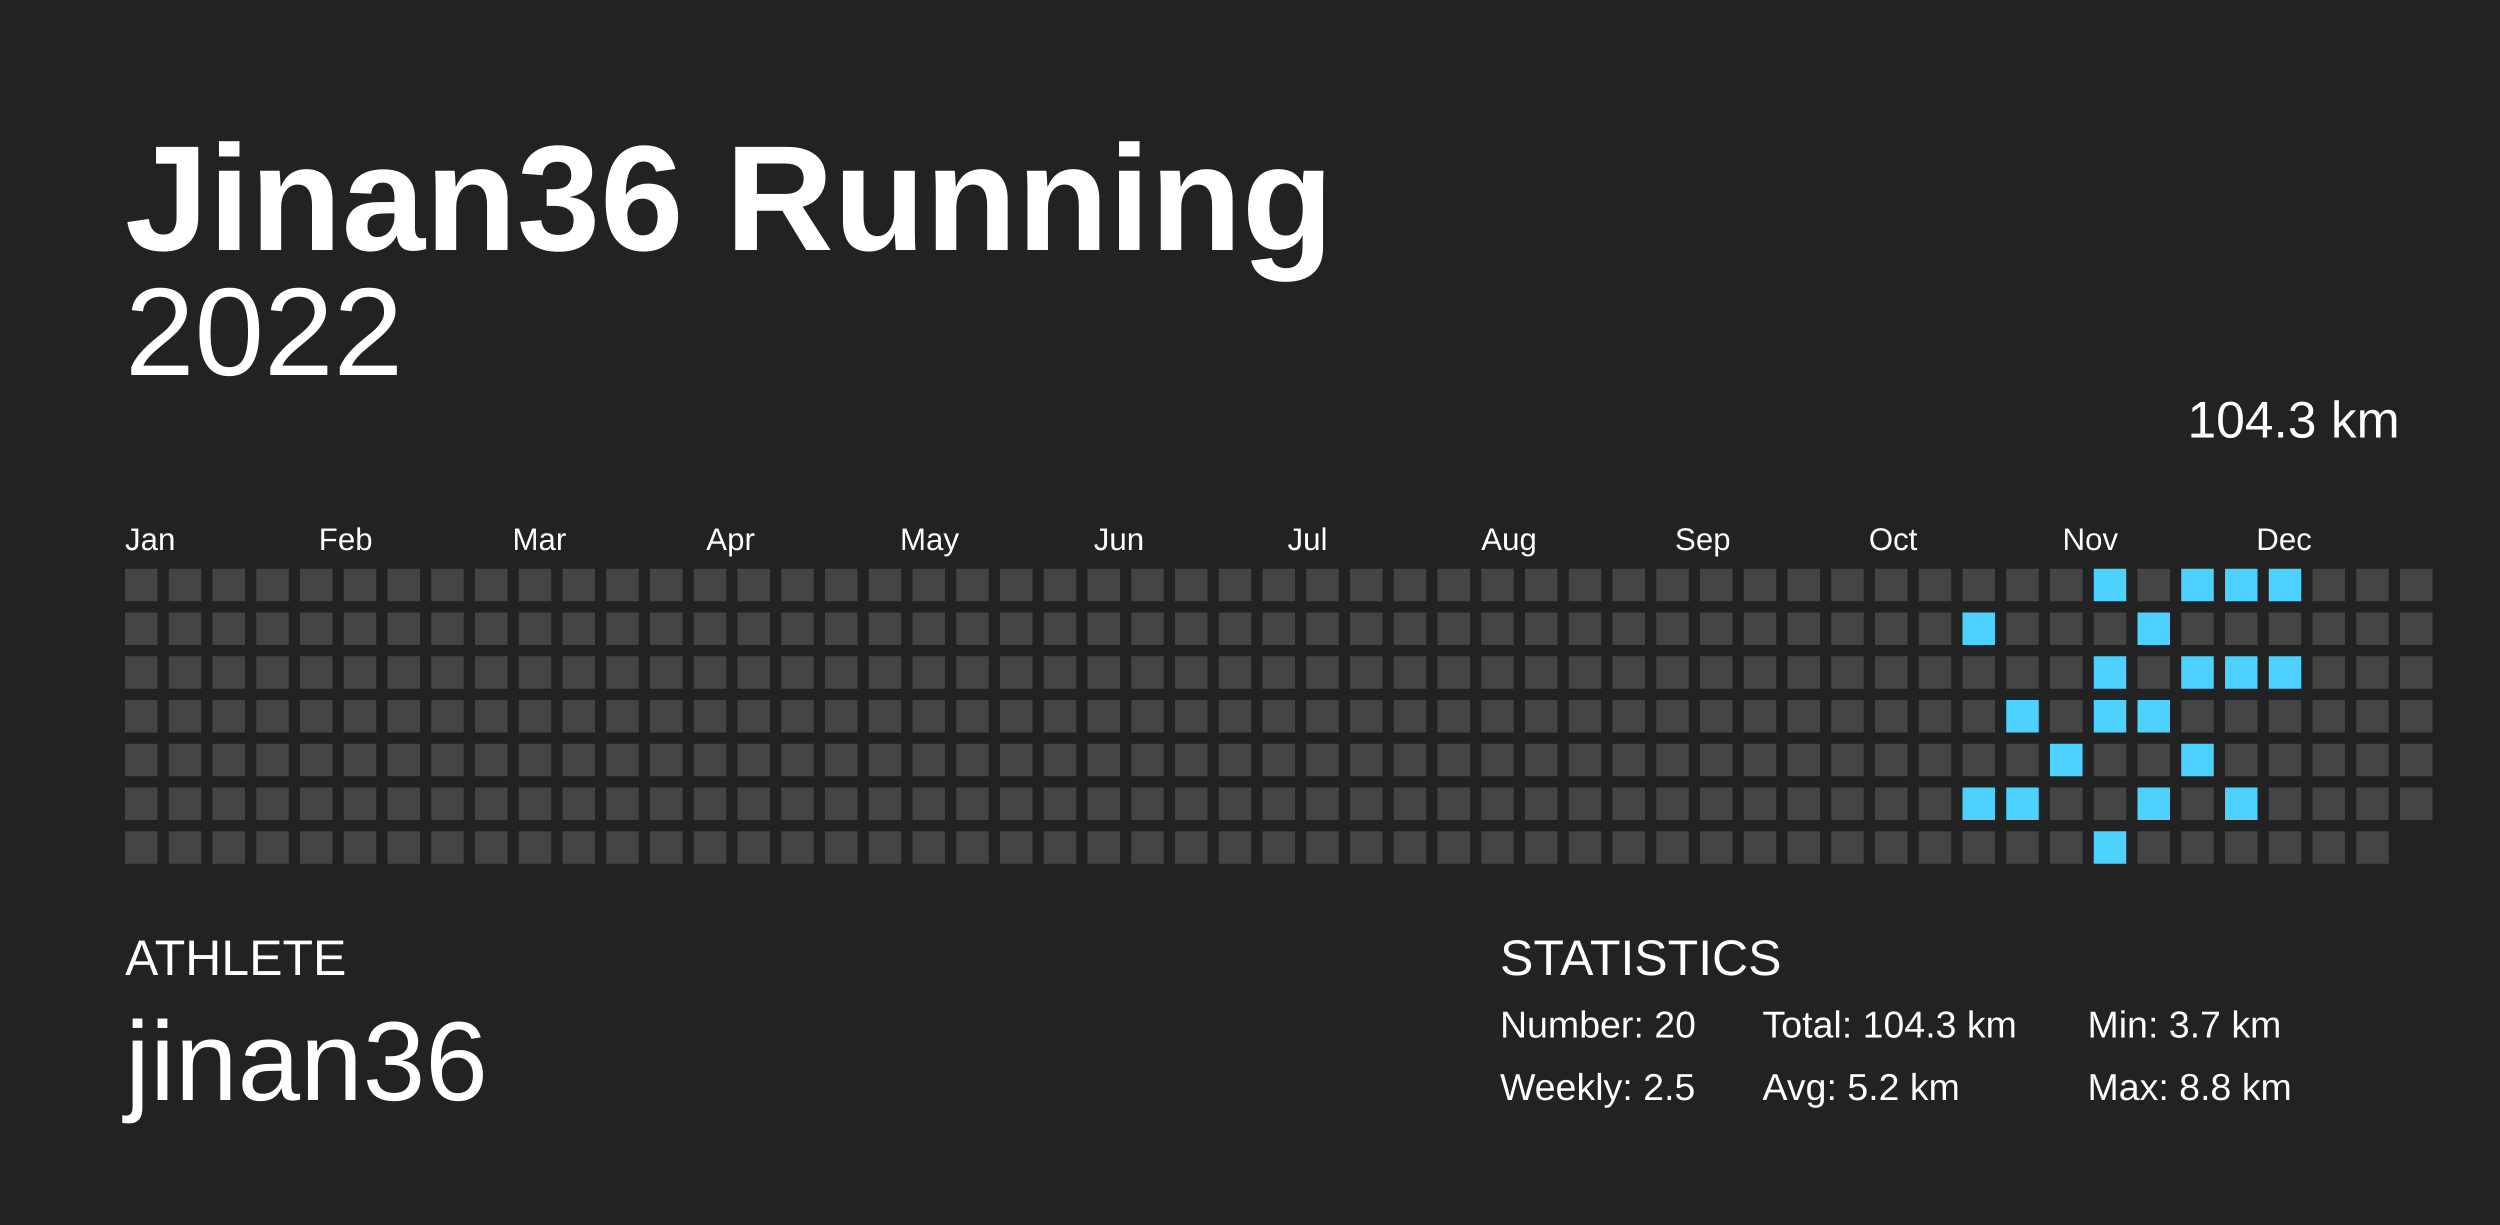
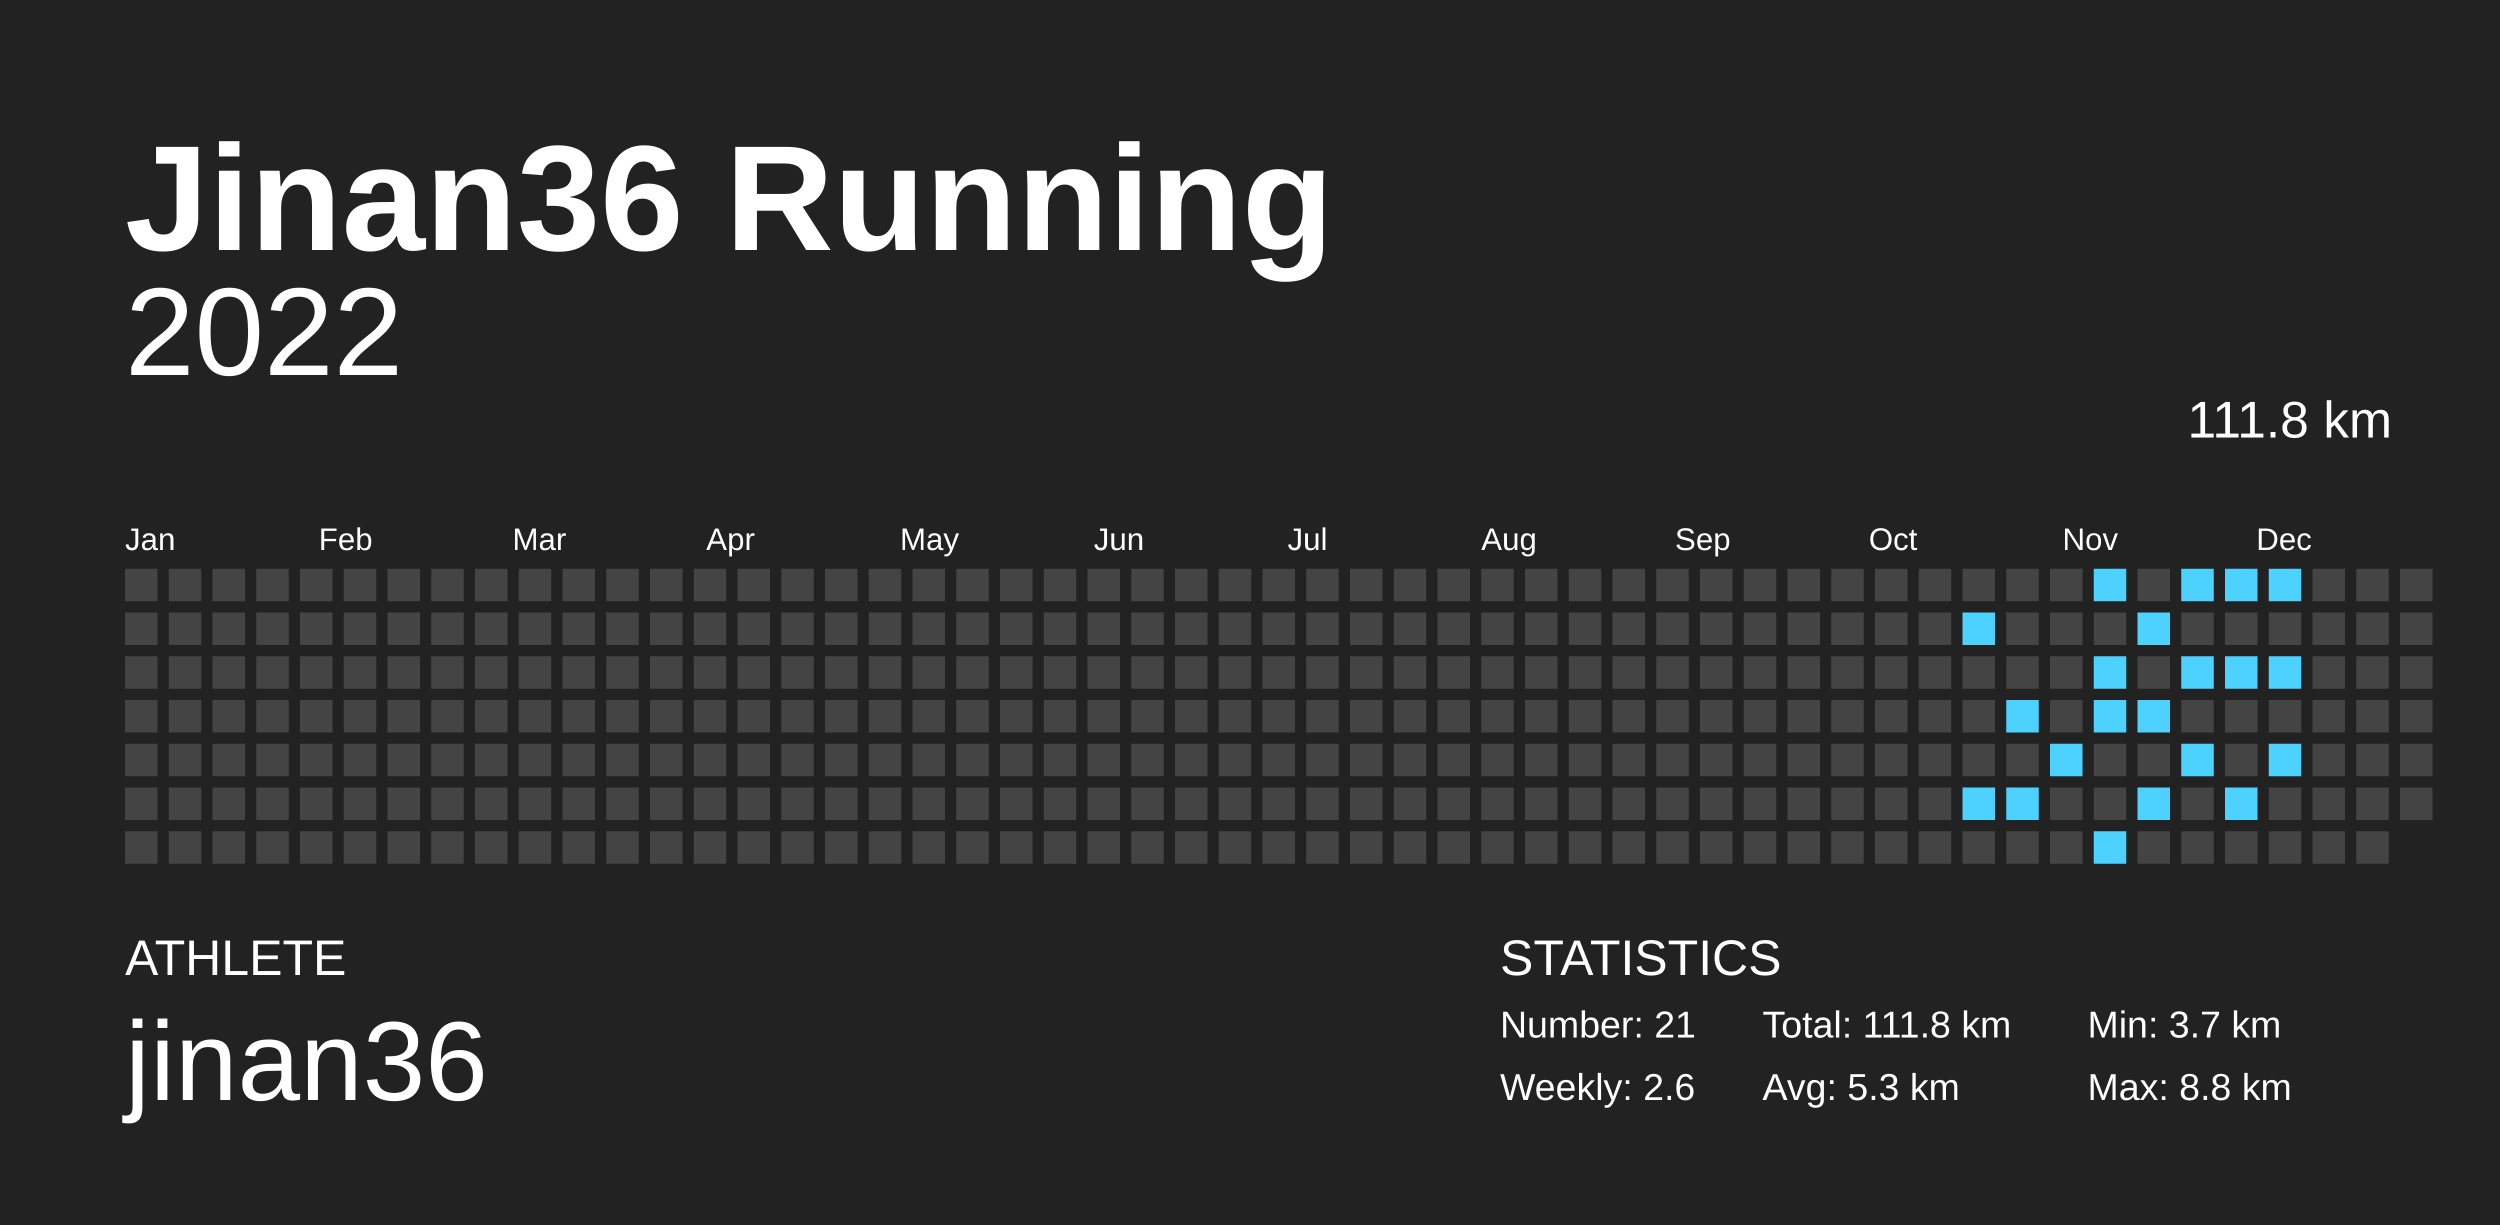
<svg xmlns="http://www.w3.org/2000/svg" baseProfile="full" height="98mm" version="1.1" viewBox="0,0,200,98" width="200mm">
  <defs />
  <rect fill="#222222" height="98" width="200" x="0" y="0" />
  <text fill="#FFFFFF" style="font-size:12px; font-family:Arial; font-weight:bold;" x="10" y="20">Jinan36 Running</text>
  <text fill="#FFFFFF" style="font-size:4px; font-family:Arial" x="10" y="78">ATHLETE</text>
  <text fill="#FFFFFF" style="font-size:9px; font-family:Arial" x="10" y="88">jinan36</text>
  <text fill="#FFFFFF" style="font-size:4px; font-family:Arial" x="120" y="78">STATISTICS</text>
-   <text fill="#FFFFFF" style="font-size:3px; font-family:Arial" x="120" y="83">Number: 20</text>
-   <text fill="#FFFFFF" style="font-size:3px; font-family:Arial" x="120" y="88">Weekly: 2.5</text>
-   <text fill="#FFFFFF" style="font-size:3px; font-family:Arial" x="141" y="83">Total: 104.3 km</text>
-   <text fill="#FFFFFF" style="font-size:3px; font-family:Arial" x="141" y="88">Avg: 5.2 km</text>
+   <text fill="#FFFFFF" style="font-size:3px; font-family:Arial" x="120" y="83">Number: 21</text>
+   <text fill="#FFFFFF" style="font-size:3px; font-family:Arial" x="120" y="88">Weekly: 2.6</text>
+   <text fill="#FFFFFF" style="font-size:3px; font-family:Arial" x="141" y="83">Total: 111.8 km</text>
+   <text fill="#FFFFFF" style="font-size:3px; font-family:Arial" x="141" y="88">Avg: 5.3 km</text>
  <text fill="#FFFFFF" style="font-size:3px; font-family:Arial" x="167" y="83">Min: 3.7 km</text>
  <text fill="#FFFFFF" style="font-size:3px; font-family:Arial" x="167" y="88">Max: 8.8 km</text>
  <text alignment-baseline="hanging" fill="#FFFFFF" style="font-size:10.0px; font-family:Arial;" x="10" y="30">2022</text>
-   <text alignment-baseline="hanging" fill="#FFFFFF" style="font-size:4.125px; font-family:Arial;" x="175" y="35">104.3 km</text>
+   <text alignment-baseline="hanging" fill="#FFFFFF" style="font-size:4.125px; font-family:Arial;" x="175" y="35">111.8 km</text>
  <text fill="#FFFFFF" style="font-size:2.5px; font-family:Arial" x="10.0" y="44">Jan</text>
  <text fill="#FFFFFF" style="font-size:2.5px; font-family:Arial" x="25.5" y="44">Feb</text>
  <text fill="#FFFFFF" style="font-size:2.5px; font-family:Arial" x="41.0" y="44">Mar</text>
  <text fill="#FFFFFF" style="font-size:2.5px; font-family:Arial" x="56.5" y="44">Apr</text>
  <text fill="#FFFFFF" style="font-size:2.5px; font-family:Arial" x="72.0" y="44">May</text>
  <text fill="#FFFFFF" style="font-size:2.5px; font-family:Arial" x="87.5" y="44">Jun</text>
  <text fill="#FFFFFF" style="font-size:2.5px; font-family:Arial" x="103.0" y="44">Jul</text>
  <text fill="#FFFFFF" style="font-size:2.5px; font-family:Arial" x="118.5" y="44">Aug</text>
  <text fill="#FFFFFF" style="font-size:2.5px; font-family:Arial" x="134.0" y="44">Sep</text>
  <text fill="#FFFFFF" style="font-size:2.5px; font-family:Arial" x="149.5" y="44">Oct</text>
  <text fill="#FFFFFF" style="font-size:2.5px; font-family:Arial" x="165.0" y="44">Nov</text>
  <text fill="#FFFFFF" style="font-size:2.5px; font-family:Arial" x="180.5" y="44">Dec</text>
  <rect fill="#444444" height="2.6" width="2.6" x="10.0" y="45.5" />
  <rect fill="#444444" height="2.6" width="2.6" x="10.0" y="49.0" />
  <rect fill="#444444" height="2.6" width="2.6" x="10.0" y="52.5" />
  <rect fill="#444444" height="2.6" width="2.6" x="10.0" y="56.0" />
  <rect fill="#444444" height="2.6" width="2.6" x="10.0" y="59.5" />
  <rect fill="#444444" height="2.6" width="2.6" x="10.0" y="63.0" />
  <rect fill="#444444" height="2.6" width="2.6" x="10.0" y="66.5" />
  <rect fill="#444444" height="2.6" width="2.6" x="13.5" y="45.5" />
  <rect fill="#444444" height="2.6" width="2.6" x="13.5" y="49.0" />
  <rect fill="#444444" height="2.6" width="2.6" x="13.5" y="52.5" />
  <rect fill="#444444" height="2.6" width="2.6" x="13.5" y="56.0" />
  <rect fill="#444444" height="2.6" width="2.6" x="13.5" y="59.5" />
  <rect fill="#444444" height="2.6" width="2.6" x="13.5" y="63.0" />
  <rect fill="#444444" height="2.6" width="2.6" x="13.5" y="66.5" />
  <rect fill="#444444" height="2.6" width="2.6" x="17.0" y="45.5" />
  <rect fill="#444444" height="2.6" width="2.6" x="17.0" y="49.0" />
  <rect fill="#444444" height="2.6" width="2.6" x="17.0" y="52.5" />
  <rect fill="#444444" height="2.6" width="2.6" x="17.0" y="56.0" />
  <rect fill="#444444" height="2.6" width="2.6" x="17.0" y="59.5" />
  <rect fill="#444444" height="2.6" width="2.6" x="17.0" y="63.0" />
  <rect fill="#444444" height="2.6" width="2.6" x="17.0" y="66.5" />
  <rect fill="#444444" height="2.6" width="2.6" x="20.5" y="45.5" />
  <rect fill="#444444" height="2.6" width="2.6" x="20.5" y="49.0" />
  <rect fill="#444444" height="2.6" width="2.6" x="20.5" y="52.5" />
  <rect fill="#444444" height="2.6" width="2.6" x="20.5" y="56.0" />
  <rect fill="#444444" height="2.6" width="2.6" x="20.5" y="59.5" />
  <rect fill="#444444" height="2.6" width="2.6" x="20.5" y="63.0" />
  <rect fill="#444444" height="2.6" width="2.6" x="20.5" y="66.5" />
  <rect fill="#444444" height="2.6" width="2.6" x="24.0" y="45.5" />
  <rect fill="#444444" height="2.6" width="2.6" x="24.0" y="49.0" />
  <rect fill="#444444" height="2.6" width="2.6" x="24.0" y="52.5" />
  <rect fill="#444444" height="2.6" width="2.6" x="24.0" y="56.0" />
  <rect fill="#444444" height="2.6" width="2.6" x="24.0" y="59.5" />
  <rect fill="#444444" height="2.6" width="2.6" x="24.0" y="63.0" />
  <rect fill="#444444" height="2.6" width="2.6" x="24.0" y="66.5" />
  <rect fill="#444444" height="2.6" width="2.6" x="27.5" y="45.5" />
  <rect fill="#444444" height="2.6" width="2.6" x="27.5" y="49.0" />
  <rect fill="#444444" height="2.6" width="2.6" x="27.5" y="52.5" />
  <rect fill="#444444" height="2.6" width="2.6" x="27.5" y="56.0" />
  <rect fill="#444444" height="2.6" width="2.6" x="27.5" y="59.5" />
  <rect fill="#444444" height="2.6" width="2.6" x="27.5" y="63.0" />
  <rect fill="#444444" height="2.6" width="2.6" x="27.5" y="66.5" />
  <rect fill="#444444" height="2.6" width="2.6" x="31.0" y="45.5" />
  <rect fill="#444444" height="2.6" width="2.6" x="31.0" y="49.0" />
  <rect fill="#444444" height="2.6" width="2.6" x="31.0" y="52.5" />
  <rect fill="#444444" height="2.6" width="2.6" x="31.0" y="56.0" />
  <rect fill="#444444" height="2.6" width="2.6" x="31.0" y="59.5" />
  <rect fill="#444444" height="2.6" width="2.6" x="31.0" y="63.0" />
  <rect fill="#444444" height="2.6" width="2.6" x="31.0" y="66.5" />
  <rect fill="#444444" height="2.6" width="2.6" x="34.5" y="45.5" />
  <rect fill="#444444" height="2.6" width="2.6" x="34.5" y="49.0" />
  <rect fill="#444444" height="2.6" width="2.6" x="34.5" y="52.5" />
  <rect fill="#444444" height="2.6" width="2.6" x="34.5" y="56.0" />
  <rect fill="#444444" height="2.6" width="2.6" x="34.5" y="59.5" />
  <rect fill="#444444" height="2.6" width="2.6" x="34.5" y="63.0" />
  <rect fill="#444444" height="2.6" width="2.6" x="34.5" y="66.5" />
  <rect fill="#444444" height="2.6" width="2.6" x="38.0" y="45.5" />
  <rect fill="#444444" height="2.6" width="2.6" x="38.0" y="49.0" />
  <rect fill="#444444" height="2.6" width="2.6" x="38.0" y="52.5" />
  <rect fill="#444444" height="2.6" width="2.6" x="38.0" y="56.0" />
  <rect fill="#444444" height="2.6" width="2.6" x="38.0" y="59.5" />
  <rect fill="#444444" height="2.6" width="2.6" x="38.0" y="63.0" />
  <rect fill="#444444" height="2.6" width="2.6" x="38.0" y="66.5" />
  <rect fill="#444444" height="2.6" width="2.6" x="41.5" y="45.5" />
  <rect fill="#444444" height="2.6" width="2.6" x="41.5" y="49.0" />
  <rect fill="#444444" height="2.6" width="2.6" x="41.5" y="52.5" />
  <rect fill="#444444" height="2.6" width="2.6" x="41.5" y="56.0" />
  <rect fill="#444444" height="2.6" width="2.6" x="41.5" y="59.5" />
  <rect fill="#444444" height="2.6" width="2.6" x="41.5" y="63.0" />
  <rect fill="#444444" height="2.6" width="2.6" x="41.5" y="66.5" />
  <rect fill="#444444" height="2.6" width="2.6" x="45.0" y="45.5" />
  <rect fill="#444444" height="2.6" width="2.6" x="45.0" y="49.0" />
  <rect fill="#444444" height="2.6" width="2.6" x="45.0" y="52.5" />
  <rect fill="#444444" height="2.6" width="2.6" x="45.0" y="56.0" />
  <rect fill="#444444" height="2.6" width="2.6" x="45.0" y="59.5" />
  <rect fill="#444444" height="2.6" width="2.6" x="45.0" y="63.0" />
  <rect fill="#444444" height="2.6" width="2.6" x="45.0" y="66.5" />
  <rect fill="#444444" height="2.6" width="2.6" x="48.5" y="45.5" />
  <rect fill="#444444" height="2.6" width="2.6" x="48.5" y="49.0" />
  <rect fill="#444444" height="2.6" width="2.6" x="48.5" y="52.5" />
  <rect fill="#444444" height="2.6" width="2.6" x="48.5" y="56.0" />
  <rect fill="#444444" height="2.6" width="2.6" x="48.5" y="59.5" />
  <rect fill="#444444" height="2.6" width="2.6" x="48.5" y="63.0" />
  <rect fill="#444444" height="2.6" width="2.6" x="48.5" y="66.5" />
  <rect fill="#444444" height="2.6" width="2.6" x="52.0" y="45.5" />
  <rect fill="#444444" height="2.6" width="2.6" x="52.0" y="49.0" />
  <rect fill="#444444" height="2.6" width="2.6" x="52.0" y="52.5" />
  <rect fill="#444444" height="2.6" width="2.6" x="52.0" y="56.0" />
  <rect fill="#444444" height="2.6" width="2.6" x="52.0" y="59.5" />
  <rect fill="#444444" height="2.6" width="2.6" x="52.0" y="63.0" />
  <rect fill="#444444" height="2.6" width="2.6" x="52.0" y="66.5" />
  <rect fill="#444444" height="2.6" width="2.6" x="55.5" y="45.5" />
  <rect fill="#444444" height="2.6" width="2.6" x="55.5" y="49.0" />
  <rect fill="#444444" height="2.6" width="2.6" x="55.5" y="52.5" />
  <rect fill="#444444" height="2.6" width="2.6" x="55.5" y="56.0" />
  <rect fill="#444444" height="2.6" width="2.6" x="55.5" y="59.5" />
  <rect fill="#444444" height="2.6" width="2.6" x="55.5" y="63.0" />
  <rect fill="#444444" height="2.6" width="2.6" x="55.5" y="66.5" />
  <rect fill="#444444" height="2.6" width="2.6" x="59.0" y="45.5" />
  <rect fill="#444444" height="2.6" width="2.6" x="59.0" y="49.0" />
  <rect fill="#444444" height="2.6" width="2.6" x="59.0" y="52.5" />
  <rect fill="#444444" height="2.6" width="2.6" x="59.0" y="56.0" />
  <rect fill="#444444" height="2.6" width="2.6" x="59.0" y="59.5" />
  <rect fill="#444444" height="2.6" width="2.6" x="59.0" y="63.0" />
  <rect fill="#444444" height="2.6" width="2.6" x="59.0" y="66.5" />
  <rect fill="#444444" height="2.6" width="2.6" x="62.5" y="45.5" />
  <rect fill="#444444" height="2.6" width="2.6" x="62.5" y="49.0" />
  <rect fill="#444444" height="2.6" width="2.6" x="62.5" y="52.5" />
  <rect fill="#444444" height="2.6" width="2.6" x="62.5" y="56.0" />
  <rect fill="#444444" height="2.6" width="2.6" x="62.5" y="59.5" />
  <rect fill="#444444" height="2.6" width="2.6" x="62.5" y="63.0" />
  <rect fill="#444444" height="2.6" width="2.6" x="62.5" y="66.5" />
  <rect fill="#444444" height="2.6" width="2.6" x="66.0" y="45.5" />
  <rect fill="#444444" height="2.6" width="2.6" x="66.0" y="49.0" />
  <rect fill="#444444" height="2.6" width="2.6" x="66.0" y="52.5" />
  <rect fill="#444444" height="2.6" width="2.6" x="66.0" y="56.0" />
  <rect fill="#444444" height="2.6" width="2.6" x="66.0" y="59.5" />
  <rect fill="#444444" height="2.6" width="2.6" x="66.0" y="63.0" />
  <rect fill="#444444" height="2.6" width="2.6" x="66.0" y="66.5" />
  <rect fill="#444444" height="2.6" width="2.6" x="69.5" y="45.5" />
  <rect fill="#444444" height="2.6" width="2.6" x="69.5" y="49.0" />
  <rect fill="#444444" height="2.6" width="2.6" x="69.5" y="52.5" />
  <rect fill="#444444" height="2.6" width="2.6" x="69.5" y="56.0" />
  <rect fill="#444444" height="2.6" width="2.6" x="69.5" y="59.5" />
  <rect fill="#444444" height="2.6" width="2.6" x="69.5" y="63.0" />
  <rect fill="#444444" height="2.6" width="2.6" x="69.5" y="66.5" />
  <rect fill="#444444" height="2.6" width="2.6" x="73.0" y="45.5" />
  <rect fill="#444444" height="2.6" width="2.6" x="73.0" y="49.0" />
  <rect fill="#444444" height="2.6" width="2.6" x="73.0" y="52.5" />
  <rect fill="#444444" height="2.6" width="2.6" x="73.0" y="56.0" />
  <rect fill="#444444" height="2.6" width="2.6" x="73.0" y="59.5" />
  <rect fill="#444444" height="2.6" width="2.6" x="73.0" y="63.0" />
  <rect fill="#444444" height="2.6" width="2.6" x="73.0" y="66.5" />
  <rect fill="#444444" height="2.6" width="2.6" x="76.5" y="45.5" />
  <rect fill="#444444" height="2.6" width="2.6" x="76.5" y="49.0" />
  <rect fill="#444444" height="2.6" width="2.6" x="76.5" y="52.5" />
  <rect fill="#444444" height="2.6" width="2.6" x="76.5" y="56.0" />
  <rect fill="#444444" height="2.6" width="2.6" x="76.5" y="59.5" />
  <rect fill="#444444" height="2.6" width="2.6" x="76.5" y="63.0" />
  <rect fill="#444444" height="2.6" width="2.6" x="76.5" y="66.5" />
  <rect fill="#444444" height="2.6" width="2.6" x="80.0" y="45.5" />
  <rect fill="#444444" height="2.6" width="2.6" x="80.0" y="49.0" />
  <rect fill="#444444" height="2.6" width="2.6" x="80.0" y="52.5" />
  <rect fill="#444444" height="2.6" width="2.6" x="80.0" y="56.0" />
  <rect fill="#444444" height="2.6" width="2.6" x="80.0" y="59.5" />
  <rect fill="#444444" height="2.6" width="2.6" x="80.0" y="63.0" />
  <rect fill="#444444" height="2.6" width="2.6" x="80.0" y="66.5" />
  <rect fill="#444444" height="2.6" width="2.6" x="83.5" y="45.5" />
  <rect fill="#444444" height="2.6" width="2.6" x="83.5" y="49.0" />
  <rect fill="#444444" height="2.6" width="2.6" x="83.5" y="52.5" />
  <rect fill="#444444" height="2.6" width="2.6" x="83.5" y="56.0" />
  <rect fill="#444444" height="2.6" width="2.6" x="83.5" y="59.5" />
  <rect fill="#444444" height="2.6" width="2.6" x="83.5" y="63.0" />
  <rect fill="#444444" height="2.6" width="2.6" x="83.5" y="66.5" />
  <rect fill="#444444" height="2.6" width="2.6" x="87.0" y="45.5" />
  <rect fill="#444444" height="2.6" width="2.6" x="87.0" y="49.0" />
  <rect fill="#444444" height="2.6" width="2.6" x="87.0" y="52.5" />
  <rect fill="#444444" height="2.6" width="2.6" x="87.0" y="56.0" />
  <rect fill="#444444" height="2.6" width="2.6" x="87.0" y="59.5" />
  <rect fill="#444444" height="2.6" width="2.6" x="87.0" y="63.0" />
  <rect fill="#444444" height="2.6" width="2.6" x="87.0" y="66.5" />
  <rect fill="#444444" height="2.6" width="2.6" x="90.5" y="45.5" />
  <rect fill="#444444" height="2.6" width="2.6" x="90.5" y="49.0" />
  <rect fill="#444444" height="2.6" width="2.6" x="90.5" y="52.5" />
  <rect fill="#444444" height="2.6" width="2.6" x="90.5" y="56.0" />
  <rect fill="#444444" height="2.6" width="2.6" x="90.5" y="59.5" />
  <rect fill="#444444" height="2.6" width="2.6" x="90.5" y="63.0" />
  <rect fill="#444444" height="2.6" width="2.6" x="90.5" y="66.5" />
  <rect fill="#444444" height="2.6" width="2.6" x="94.0" y="45.5" />
  <rect fill="#444444" height="2.6" width="2.6" x="94.0" y="49.0" />
  <rect fill="#444444" height="2.6" width="2.6" x="94.0" y="52.5" />
  <rect fill="#444444" height="2.6" width="2.6" x="94.0" y="56.0" />
  <rect fill="#444444" height="2.6" width="2.6" x="94.0" y="59.5" />
  <rect fill="#444444" height="2.6" width="2.6" x="94.0" y="63.0" />
  <rect fill="#444444" height="2.6" width="2.6" x="94.0" y="66.5" />
  <rect fill="#444444" height="2.6" width="2.6" x="97.5" y="45.5" />
  <rect fill="#444444" height="2.6" width="2.6" x="97.5" y="49.0" />
  <rect fill="#444444" height="2.6" width="2.6" x="97.5" y="52.5" />
  <rect fill="#444444" height="2.6" width="2.6" x="97.5" y="56.0" />
  <rect fill="#444444" height="2.6" width="2.6" x="97.5" y="59.5" />
  <rect fill="#444444" height="2.6" width="2.6" x="97.5" y="63.0" />
  <rect fill="#444444" height="2.6" width="2.6" x="97.5" y="66.5" />
  <rect fill="#444444" height="2.6" width="2.6" x="101.0" y="45.5" />
  <rect fill="#444444" height="2.6" width="2.6" x="101.0" y="49.0" />
  <rect fill="#444444" height="2.6" width="2.6" x="101.0" y="52.5" />
  <rect fill="#444444" height="2.6" width="2.6" x="101.0" y="56.0" />
  <rect fill="#444444" height="2.6" width="2.6" x="101.0" y="59.5" />
  <rect fill="#444444" height="2.6" width="2.6" x="101.0" y="63.0" />
  <rect fill="#444444" height="2.6" width="2.6" x="101.0" y="66.5" />
  <rect fill="#444444" height="2.6" width="2.6" x="104.5" y="45.5" />
  <rect fill="#444444" height="2.6" width="2.6" x="104.5" y="49.0" />
  <rect fill="#444444" height="2.6" width="2.6" x="104.5" y="52.5" />
  <rect fill="#444444" height="2.6" width="2.6" x="104.5" y="56.0" />
  <rect fill="#444444" height="2.6" width="2.6" x="104.5" y="59.5" />
  <rect fill="#444444" height="2.6" width="2.6" x="104.5" y="63.0" />
  <rect fill="#444444" height="2.6" width="2.6" x="104.5" y="66.5" />
  <rect fill="#444444" height="2.6" width="2.6" x="108.0" y="45.5" />
  <rect fill="#444444" height="2.6" width="2.6" x="108.0" y="49.0" />
  <rect fill="#444444" height="2.6" width="2.6" x="108.0" y="52.5" />
  <rect fill="#444444" height="2.6" width="2.6" x="108.0" y="56.0" />
  <rect fill="#444444" height="2.6" width="2.6" x="108.0" y="59.5" />
  <rect fill="#444444" height="2.6" width="2.6" x="108.0" y="63.0" />
  <rect fill="#444444" height="2.6" width="2.6" x="108.0" y="66.5" />
  <rect fill="#444444" height="2.6" width="2.6" x="111.5" y="45.5" />
  <rect fill="#444444" height="2.6" width="2.6" x="111.5" y="49.0" />
  <rect fill="#444444" height="2.6" width="2.6" x="111.5" y="52.5" />
  <rect fill="#444444" height="2.6" width="2.6" x="111.5" y="56.0" />
  <rect fill="#444444" height="2.6" width="2.6" x="111.5" y="59.5" />
  <rect fill="#444444" height="2.6" width="2.6" x="111.5" y="63.0" />
  <rect fill="#444444" height="2.6" width="2.6" x="111.5" y="66.5" />
  <rect fill="#444444" height="2.6" width="2.6" x="115.0" y="45.5" />
  <rect fill="#444444" height="2.6" width="2.6" x="115.0" y="49.0" />
  <rect fill="#444444" height="2.6" width="2.6" x="115.0" y="52.5" />
  <rect fill="#444444" height="2.6" width="2.6" x="115.0" y="56.0" />
  <rect fill="#444444" height="2.6" width="2.6" x="115.0" y="59.5" />
  <rect fill="#444444" height="2.6" width="2.6" x="115.0" y="63.0" />
  <rect fill="#444444" height="2.6" width="2.6" x="115.0" y="66.5" />
  <rect fill="#444444" height="2.6" width="2.6" x="118.5" y="45.5" />
  <rect fill="#444444" height="2.6" width="2.6" x="118.5" y="49.0" />
  <rect fill="#444444" height="2.6" width="2.6" x="118.5" y="52.5" />
  <rect fill="#444444" height="2.6" width="2.6" x="118.5" y="56.0" />
  <rect fill="#444444" height="2.6" width="2.6" x="118.5" y="59.5" />
  <rect fill="#444444" height="2.6" width="2.6" x="118.5" y="63.0" />
  <rect fill="#444444" height="2.6" width="2.6" x="118.5" y="66.5" />
  <rect fill="#444444" height="2.6" width="2.6" x="122.0" y="45.5" />
  <rect fill="#444444" height="2.6" width="2.6" x="122.0" y="49.0" />
  <rect fill="#444444" height="2.6" width="2.6" x="122.0" y="52.5" />
  <rect fill="#444444" height="2.6" width="2.6" x="122.0" y="56.0" />
  <rect fill="#444444" height="2.6" width="2.6" x="122.0" y="59.5" />
  <rect fill="#444444" height="2.6" width="2.6" x="122.0" y="63.0" />
  <rect fill="#444444" height="2.6" width="2.6" x="122.0" y="66.5" />
  <rect fill="#444444" height="2.6" width="2.6" x="125.5" y="45.5" />
  <rect fill="#444444" height="2.6" width="2.6" x="125.5" y="49.0" />
  <rect fill="#444444" height="2.6" width="2.6" x="125.5" y="52.5" />
  <rect fill="#444444" height="2.6" width="2.6" x="125.5" y="56.0" />
  <rect fill="#444444" height="2.6" width="2.6" x="125.5" y="59.5" />
  <rect fill="#444444" height="2.6" width="2.6" x="125.5" y="63.0" />
  <rect fill="#444444" height="2.6" width="2.6" x="125.5" y="66.5" />
  <rect fill="#444444" height="2.6" width="2.6" x="129.0" y="45.5" />
  <rect fill="#444444" height="2.6" width="2.6" x="129.0" y="49.0" />
  <rect fill="#444444" height="2.6" width="2.6" x="129.0" y="52.5" />
  <rect fill="#444444" height="2.6" width="2.6" x="129.0" y="56.0" />
  <rect fill="#444444" height="2.6" width="2.6" x="129.0" y="59.5" />
  <rect fill="#444444" height="2.6" width="2.6" x="129.0" y="63.0" />
  <rect fill="#444444" height="2.6" width="2.6" x="129.0" y="66.5" />
  <rect fill="#444444" height="2.6" width="2.6" x="132.5" y="45.5" />
  <rect fill="#444444" height="2.6" width="2.6" x="132.5" y="49.0" />
  <rect fill="#444444" height="2.6" width="2.6" x="132.5" y="52.5" />
  <rect fill="#444444" height="2.6" width="2.6" x="132.5" y="56.0" />
  <rect fill="#444444" height="2.6" width="2.6" x="132.5" y="59.5" />
  <rect fill="#444444" height="2.6" width="2.6" x="132.5" y="63.0" />
  <rect fill="#444444" height="2.6" width="2.6" x="132.5" y="66.5" />
  <rect fill="#444444" height="2.6" width="2.6" x="136.0" y="45.5" />
  <rect fill="#444444" height="2.6" width="2.6" x="136.0" y="49.0" />
  <rect fill="#444444" height="2.6" width="2.6" x="136.0" y="52.5" />
  <rect fill="#444444" height="2.6" width="2.6" x="136.0" y="56.0" />
  <rect fill="#444444" height="2.6" width="2.6" x="136.0" y="59.5" />
  <rect fill="#444444" height="2.6" width="2.6" x="136.0" y="63.0" />
  <rect fill="#444444" height="2.6" width="2.6" x="136.0" y="66.5" />
  <rect fill="#444444" height="2.6" width="2.6" x="139.5" y="45.5" />
  <rect fill="#444444" height="2.6" width="2.6" x="139.5" y="49.0" />
  <rect fill="#444444" height="2.6" width="2.6" x="139.5" y="52.5" />
  <rect fill="#444444" height="2.6" width="2.6" x="139.5" y="56.0" />
  <rect fill="#444444" height="2.6" width="2.6" x="139.5" y="59.5" />
  <rect fill="#444444" height="2.6" width="2.6" x="139.5" y="63.0" />
  <rect fill="#444444" height="2.6" width="2.6" x="139.5" y="66.5" />
  <rect fill="#444444" height="2.6" width="2.6" x="143.0" y="45.5" />
  <rect fill="#444444" height="2.6" width="2.6" x="143.0" y="49.0" />
  <rect fill="#444444" height="2.6" width="2.6" x="143.0" y="52.5" />
  <rect fill="#444444" height="2.6" width="2.6" x="143.0" y="56.0" />
  <rect fill="#444444" height="2.6" width="2.6" x="143.0" y="59.5" />
  <rect fill="#444444" height="2.6" width="2.6" x="143.0" y="63.0" />
  <rect fill="#444444" height="2.6" width="2.6" x="143.0" y="66.5" />
  <rect fill="#444444" height="2.6" width="2.6" x="146.5" y="45.5" />
  <rect fill="#444444" height="2.6" width="2.6" x="146.5" y="49.0" />
  <rect fill="#444444" height="2.6" width="2.6" x="146.5" y="52.5" />
  <rect fill="#444444" height="2.6" width="2.6" x="146.5" y="56.0" />
  <rect fill="#444444" height="2.6" width="2.6" x="146.5" y="59.5" />
  <rect fill="#444444" height="2.6" width="2.6" x="146.5" y="63.0" />
  <rect fill="#444444" height="2.6" width="2.6" x="146.5" y="66.5" />
  <rect fill="#444444" height="2.6" width="2.6" x="150.0" y="45.5" />
  <rect fill="#444444" height="2.6" width="2.6" x="150.0" y="49.0" />
  <rect fill="#444444" height="2.6" width="2.6" x="150.0" y="52.5" />
  <rect fill="#444444" height="2.6" width="2.6" x="150.0" y="56.0" />
  <rect fill="#444444" height="2.6" width="2.6" x="150.0" y="59.5" />
  <rect fill="#444444" height="2.6" width="2.6" x="150.0" y="63.0" />
  <rect fill="#444444" height="2.6" width="2.6" x="150.0" y="66.5" />
  <rect fill="#444444" height="2.6" width="2.6" x="153.5" y="45.5" />
  <rect fill="#444444" height="2.6" width="2.6" x="153.5" y="49.0" />
  <rect fill="#444444" height="2.6" width="2.6" x="153.5" y="52.5" />
  <rect fill="#444444" height="2.6" width="2.6" x="153.5" y="56.0" />
  <rect fill="#444444" height="2.6" width="2.6" x="153.5" y="59.5" />
  <rect fill="#444444" height="2.6" width="2.6" x="153.5" y="63.0" />
  <rect fill="#444444" height="2.6" width="2.6" x="153.5" y="66.5" />
  <rect fill="#444444" height="2.6" width="2.6" x="157.0" y="45.5" />
  <rect fill="#4dd2ff" height="2.6" width="2.6" x="157.0" y="49.0" />
  <rect fill="#444444" height="2.6" width="2.6" x="157.0" y="52.5" />
  <rect fill="#444444" height="2.6" width="2.6" x="157.0" y="56.0" />
  <rect fill="#444444" height="2.6" width="2.6" x="157.0" y="59.5" />
  <rect fill="#4dd2ff" height="2.6" width="2.6" x="157.0" y="63.0" />
  <rect fill="#444444" height="2.6" width="2.6" x="157.0" y="66.5" />
  <rect fill="#444444" height="2.6" width="2.6" x="160.5" y="45.5" />
  <rect fill="#444444" height="2.6" width="2.6" x="160.5" y="49.0" />
  <rect fill="#444444" height="2.6" width="2.6" x="160.5" y="52.5" />
  <rect fill="#4dd2ff" height="2.6" width="2.6" x="160.5" y="56.0" />
  <rect fill="#444444" height="2.6" width="2.6" x="160.5" y="59.5" />
  <rect fill="#4dd2ff" height="2.6" width="2.6" x="160.5" y="63.0" />
  <rect fill="#444444" height="2.6" width="2.6" x="160.5" y="66.5" />
  <rect fill="#444444" height="2.6" width="2.6" x="164.0" y="45.5" />
  <rect fill="#444444" height="2.6" width="2.6" x="164.0" y="49.0" />
  <rect fill="#444444" height="2.6" width="2.6" x="164.0" y="52.5" />
  <rect fill="#444444" height="2.6" width="2.6" x="164.0" y="56.0" />
  <rect fill="#4dd2ff" height="2.6" width="2.6" x="164.0" y="59.5" />
  <rect fill="#444444" height="2.6" width="2.6" x="164.0" y="63.0" />
  <rect fill="#444444" height="2.6" width="2.6" x="164.0" y="66.5" />
  <rect fill="#4dd2ff" height="2.6" width="2.6" x="167.5" y="45.5" />
  <rect fill="#444444" height="2.6" width="2.6" x="167.5" y="49.0" />
  <rect fill="#4dd2ff" height="2.6" width="2.6" x="167.5" y="52.5" />
  <rect fill="#4dd2ff" height="2.6" width="2.6" x="167.5" y="56.0" />
  <rect fill="#444444" height="2.6" width="2.6" x="167.5" y="59.5" />
  <rect fill="#444444" height="2.6" width="2.6" x="167.5" y="63.0" />
  <rect fill="#4dd2ff" height="2.6" width="2.6" x="167.5" y="66.5" />
  <rect fill="#444444" height="2.6" width="2.6" x="171.0" y="45.5" />
  <rect fill="#4dd2ff" height="2.6" width="2.6" x="171.0" y="49.0" />
  <rect fill="#444444" height="2.6" width="2.6" x="171.0" y="52.5" />
  <rect fill="#4dd2ff" height="2.6" width="2.6" x="171.0" y="56.0" />
  <rect fill="#444444" height="2.6" width="2.6" x="171.0" y="59.5" />
  <rect fill="#4dd2ff" height="2.6" width="2.6" x="171.0" y="63.0" />
  <rect fill="#444444" height="2.6" width="2.6" x="171.0" y="66.5" />
  <rect fill="#4dd2ff" height="2.6" width="2.6" x="174.5" y="45.5" />
  <rect fill="#444444" height="2.6" width="2.6" x="174.5" y="49.0" />
  <rect fill="#4dd2ff" height="2.6" width="2.6" x="174.5" y="52.5" />
  <rect fill="#444444" height="2.6" width="2.6" x="174.5" y="56.0" />
  <rect fill="#4dd2ff" height="2.6" width="2.6" x="174.5" y="59.5" />
  <rect fill="#444444" height="2.6" width="2.6" x="174.5" y="63.0" />
  <rect fill="#444444" height="2.6" width="2.6" x="174.5" y="66.5" />
  <rect fill="#4dd2ff" height="2.6" width="2.6" x="178.0" y="45.5" />
  <rect fill="#444444" height="2.6" width="2.6" x="178.0" y="49.0" />
  <rect fill="#4dd2ff" height="2.6" width="2.6" x="178.0" y="52.5" />
  <rect fill="#444444" height="2.6" width="2.6" x="178.0" y="56.0" />
  <rect fill="#444444" height="2.6" width="2.6" x="178.0" y="59.5" />
  <rect fill="#4dd2ff" height="2.6" width="2.6" x="178.0" y="63.0" />
  <rect fill="#444444" height="2.6" width="2.6" x="178.0" y="66.5" />
  <rect fill="#4dd2ff" height="2.6" width="2.6" x="181.5" y="45.5" />
  <rect fill="#444444" height="2.6" width="2.6" x="181.5" y="49.0" />
  <rect fill="#4dd2ff" height="2.6" width="2.6" x="181.5" y="52.5" />
  <rect fill="#444444" height="2.6" width="2.6" x="181.5" y="56.0" />
-   <rect fill="#444444" height="2.6" width="2.6" x="181.5" y="59.5" />
+   <rect fill="#4dd2ff" height="2.6" width="2.6" x="181.5" y="59.5" />
  <rect fill="#444444" height="2.6" width="2.6" x="181.5" y="63.0" />
  <rect fill="#444444" height="2.6" width="2.6" x="181.5" y="66.5" />
  <rect fill="#444444" height="2.6" width="2.6" x="185.0" y="45.5" />
  <rect fill="#444444" height="2.6" width="2.6" x="185.0" y="49.0" />
  <rect fill="#444444" height="2.6" width="2.6" x="185.0" y="52.5" />
  <rect fill="#444444" height="2.6" width="2.6" x="185.0" y="56.0" />
  <rect fill="#444444" height="2.6" width="2.6" x="185.0" y="59.5" />
  <rect fill="#444444" height="2.6" width="2.6" x="185.0" y="63.0" />
  <rect fill="#444444" height="2.6" width="2.6" x="185.0" y="66.5" />
  <rect fill="#444444" height="2.6" width="2.6" x="188.5" y="45.5" />
  <rect fill="#444444" height="2.6" width="2.6" x="188.5" y="49.0" />
  <rect fill="#444444" height="2.6" width="2.6" x="188.5" y="52.5" />
  <rect fill="#444444" height="2.6" width="2.6" x="188.5" y="56.0" />
  <rect fill="#444444" height="2.6" width="2.6" x="188.5" y="59.5" />
  <rect fill="#444444" height="2.6" width="2.6" x="188.5" y="63.0" />
  <rect fill="#444444" height="2.6" width="2.6" x="188.5" y="66.5" />
  <rect fill="#444444" height="2.6" width="2.6" x="192.0" y="45.5" />
  <rect fill="#444444" height="2.6" width="2.6" x="192.0" y="49.0" />
  <rect fill="#444444" height="2.6" width="2.6" x="192.0" y="52.5" />
  <rect fill="#444444" height="2.6" width="2.6" x="192.0" y="56.0" />
  <rect fill="#444444" height="2.6" width="2.6" x="192.0" y="59.5" />
  <rect fill="#444444" height="2.6" width="2.6" x="192.0" y="63.0" />
</svg>
